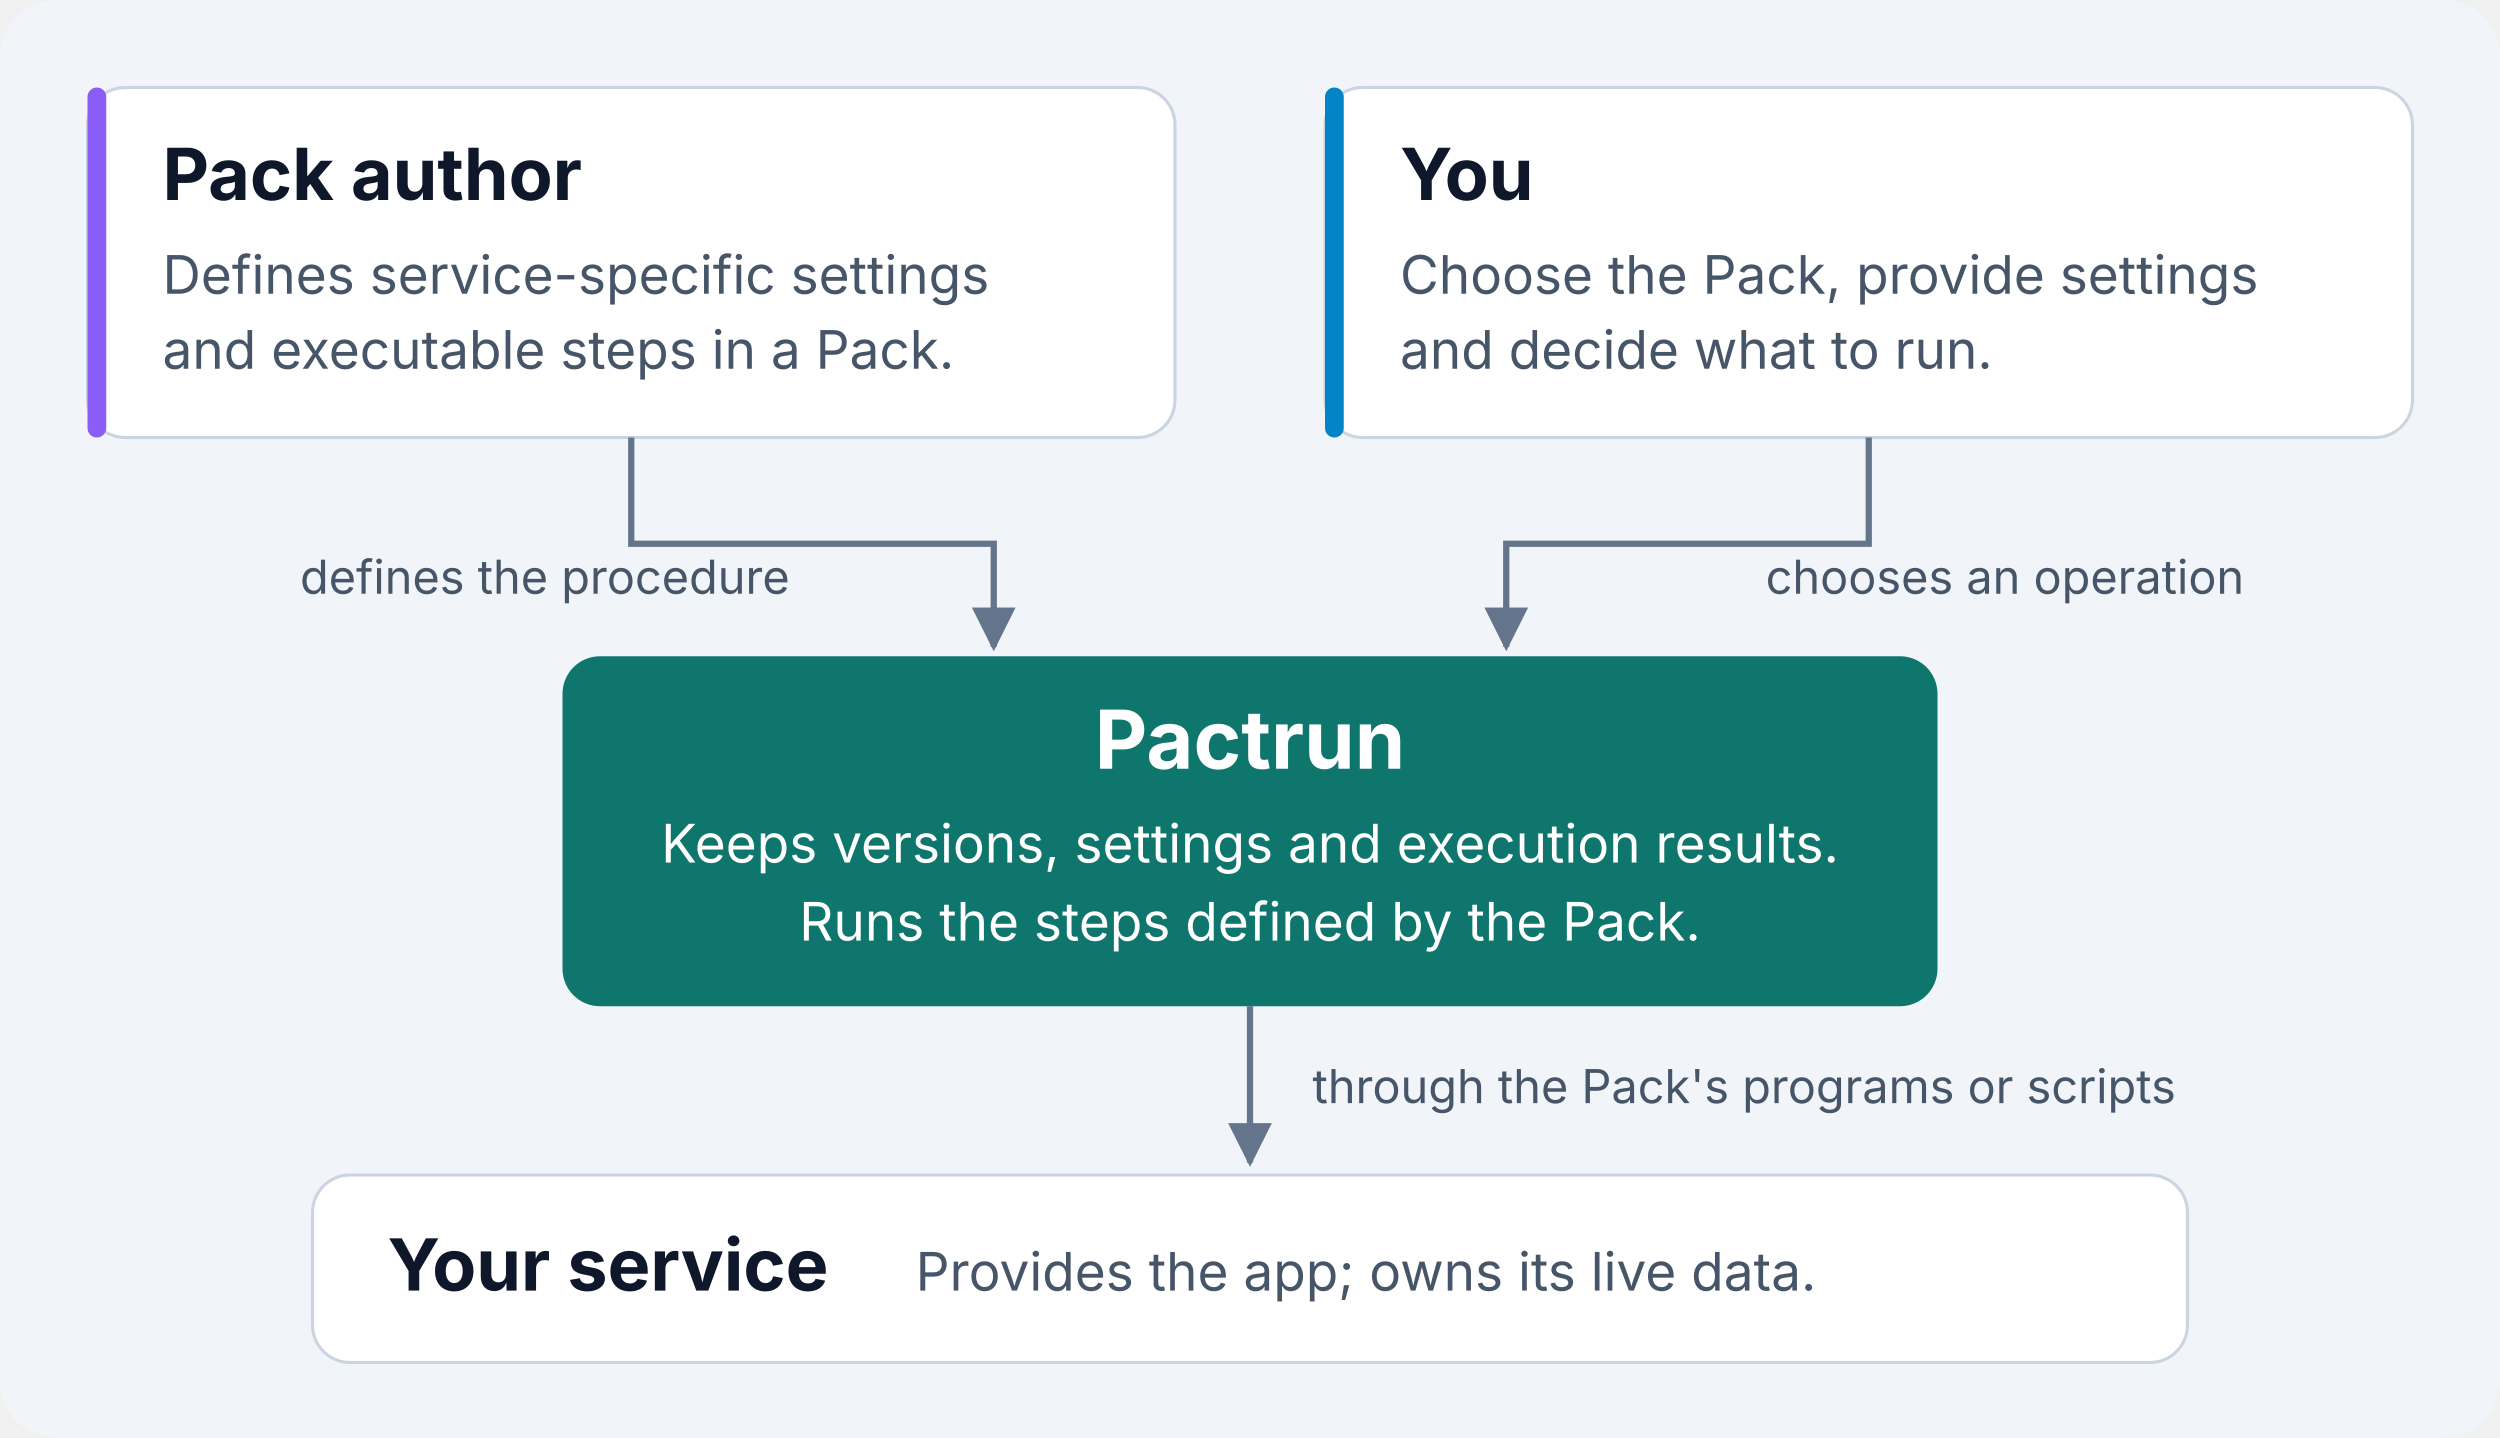
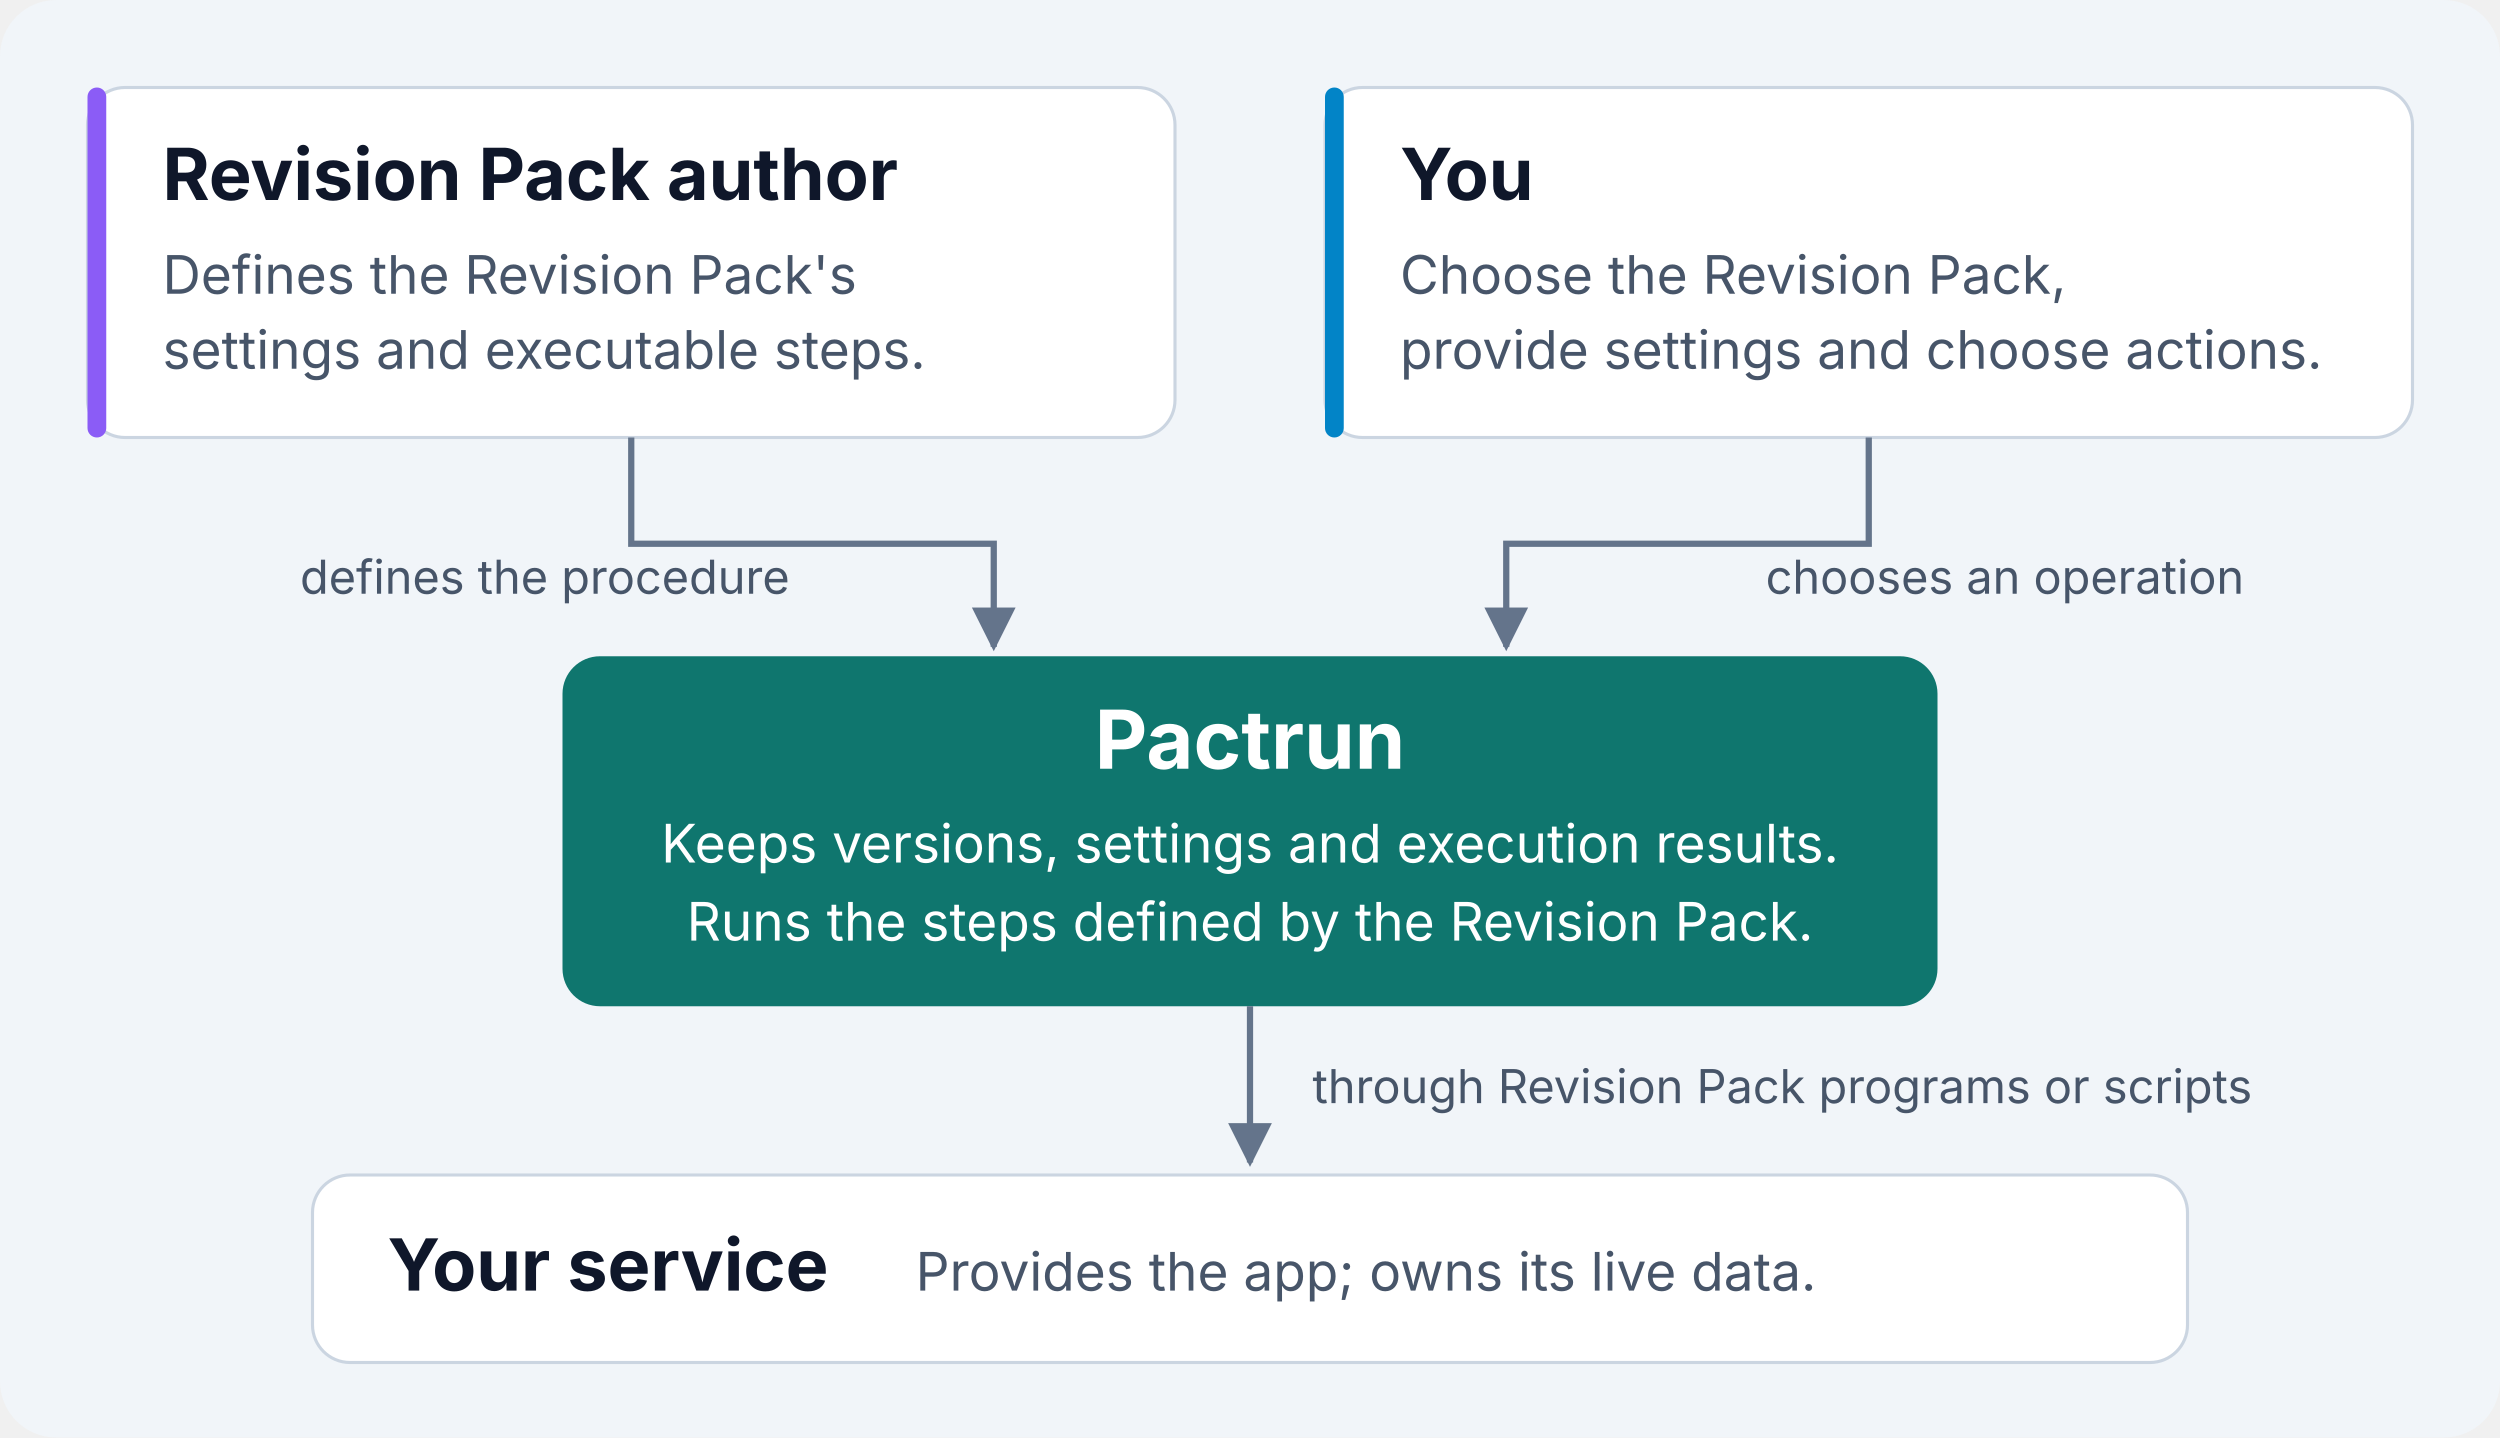
<svg xmlns="http://www.w3.org/2000/svg" width="800" height="460" viewBox="0 0 800 460" role="img" aria-labelledby="title desc">
  <defs>
    <marker id="arrow" viewBox="0 0 10 10" refX="9" refY="5" markerWidth="7" markerHeight="7" orient="auto-start-reverse">
      <path d="M 0 0 L 10 5 L 0 10 z" fill="#64748b" />
    </marker>
  </defs>
  <style>
    text { font-family: -apple-system, BlinkMacSystemFont, 'Segoe UI', sans-serif; }
    .heading { font-size: 23px; font-weight: 700; fill: #0f172a; }
    .body { font-size: 17px; fill: #475569; }
    .label { font-size: 15px; fill: #475569; }
    .line { fill: none; stroke: #64748b; stroke-width: 2; marker-end: url(#arrow); }
  </style>
  <rect width="800" height="460" rx="18" fill="#f1f5f9" />
  <rect x="28" y="28" width="348" height="112" rx="12" fill="#ffffff" stroke="#cbd5e1" />
  <rect x="424" y="28" width="348" height="112" rx="12" fill="#ffffff" stroke="#cbd5e1" />
  <rect x="28" y="28" width="6" height="112" rx="3" fill="#8b5cf6" />
  <rect x="424" y="28" width="6" height="112" rx="3" fill="#0284c7" />
-   <text x="52" y="64" class="heading">Pack author</text>
-   <text x="52" y="94" class="body">Defines service-specific settings</text>
-   <text x="52" y="118" class="body">and executable steps in a Pack.</text>
+   <text x="52" y="64" class="heading">Revision Pack author</text>
+   <text x="52" y="94" class="body">Defines the Revision Pack's</text>
+   <text x="52" y="118" class="body">settings and executable steps.</text>
  <text x="448" y="64" class="heading">You</text>
-   <text x="448" y="94" class="body">Choose the Pack, provide settings</text>
-   <text x="448" y="118" class="body">and decide what to run.</text>
+   <text x="448" y="94" class="body">Choose the Revision Pack,</text>
+   <text x="448" y="118" class="body">provide settings and choose actions.</text>
  <path d="M 202 140 V 174 H 318 V 207" class="line" />
  <path d="M 598 140 V 174 H 482 V 207" class="line" />
  <text x="96" y="190" class="label">defines the procedure</text>
  <text x="565" y="190" class="label">chooses an operation</text>
  <rect x="180" y="210" width="440" height="112" rx="12" fill="#0f766e" />
  <text x="400" y="246" text-anchor="middle" font-family="sans-serif" font-size="26" font-weight="700" fill="#ffffff">Pactrun</text>
  <text x="400" y="276" text-anchor="middle" font-family="sans-serif" font-size="17" fill="#ffffff">Keeps versions, settings and execution results.</text>
-   <text x="400" y="301" text-anchor="middle" font-family="sans-serif" font-size="17" fill="#ffffff">Runs the steps defined by the Pack.</text>
+   <text x="400" y="301" text-anchor="middle" font-family="sans-serif" font-size="17" fill="#ffffff">Runs the steps defined by the Revision Pack.</text>
  <path d="M 400 322 V 372" class="line" />
-   <text x="420" y="353" class="label">through the Pack's programs or scripts</text>
+   <text x="420" y="353" class="label">through Revision Pack programs or scripts</text>
  <rect x="100" y="376" width="600" height="60" rx="12" fill="#ffffff" stroke="#cbd5e1" />
  <text x="124" y="413" class="heading">Your service</text>
  <text x="293" y="413" class="body">Provides the app; owns its live data.</text>
</svg>
